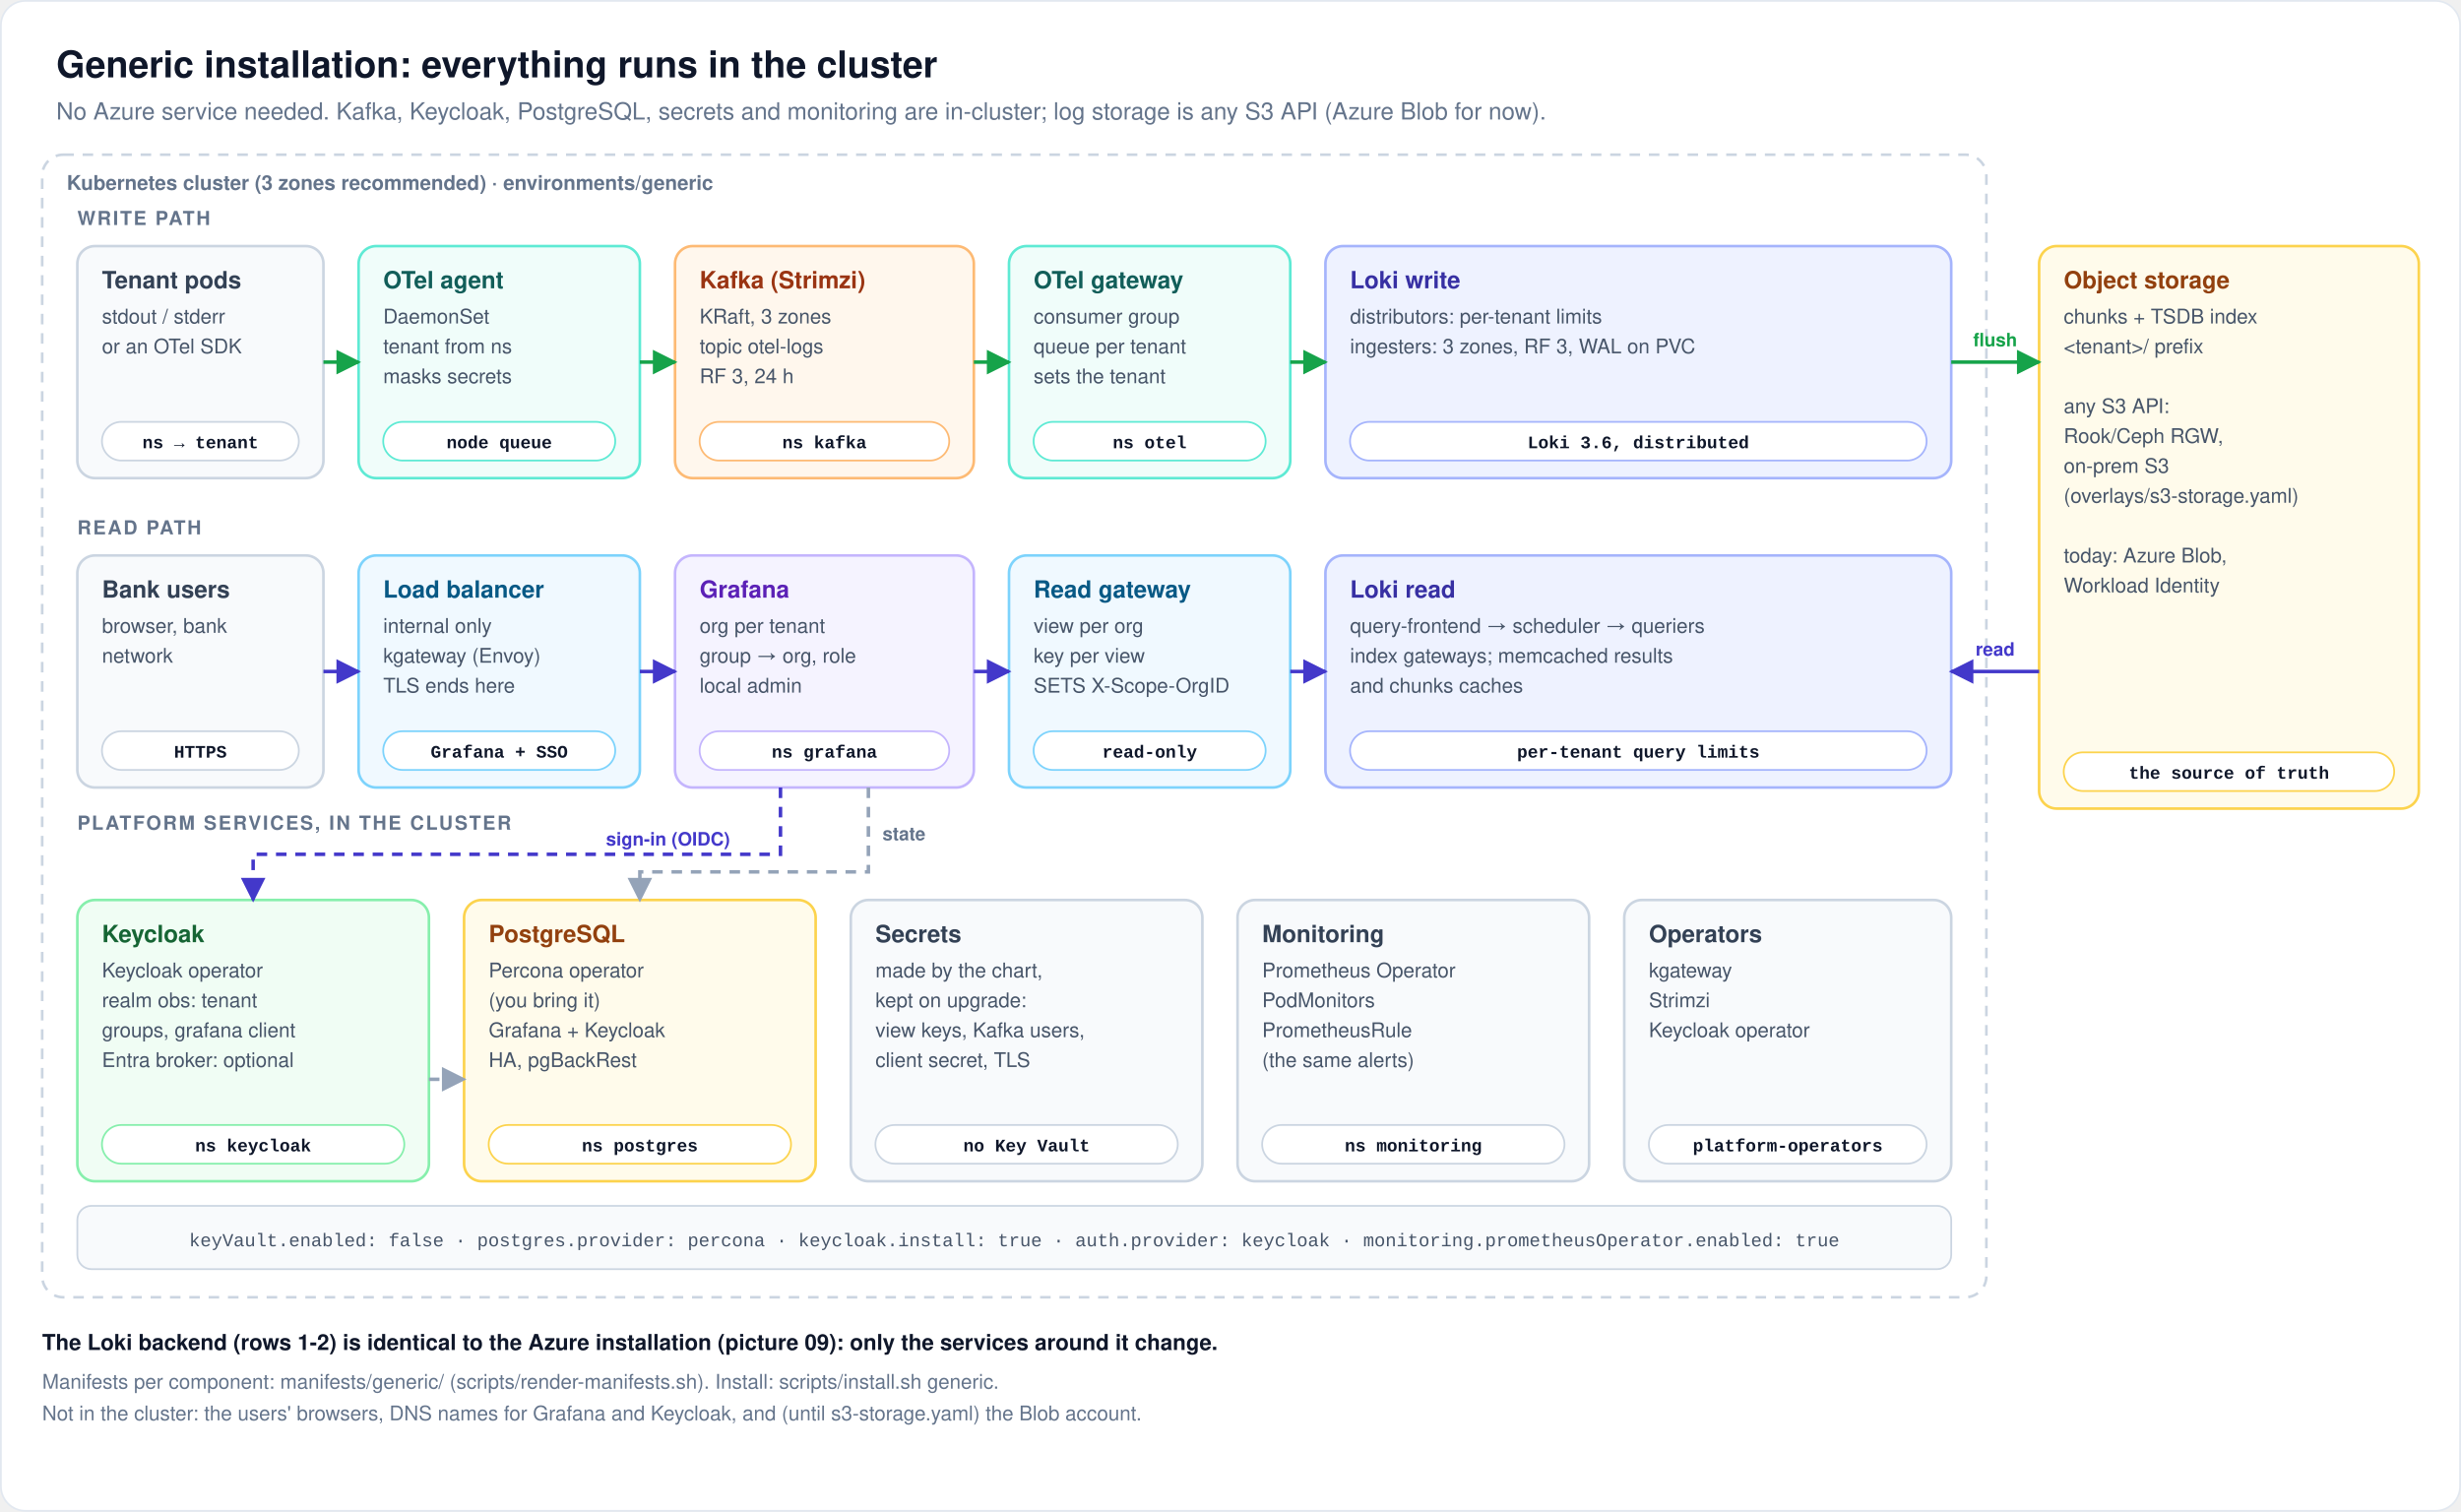
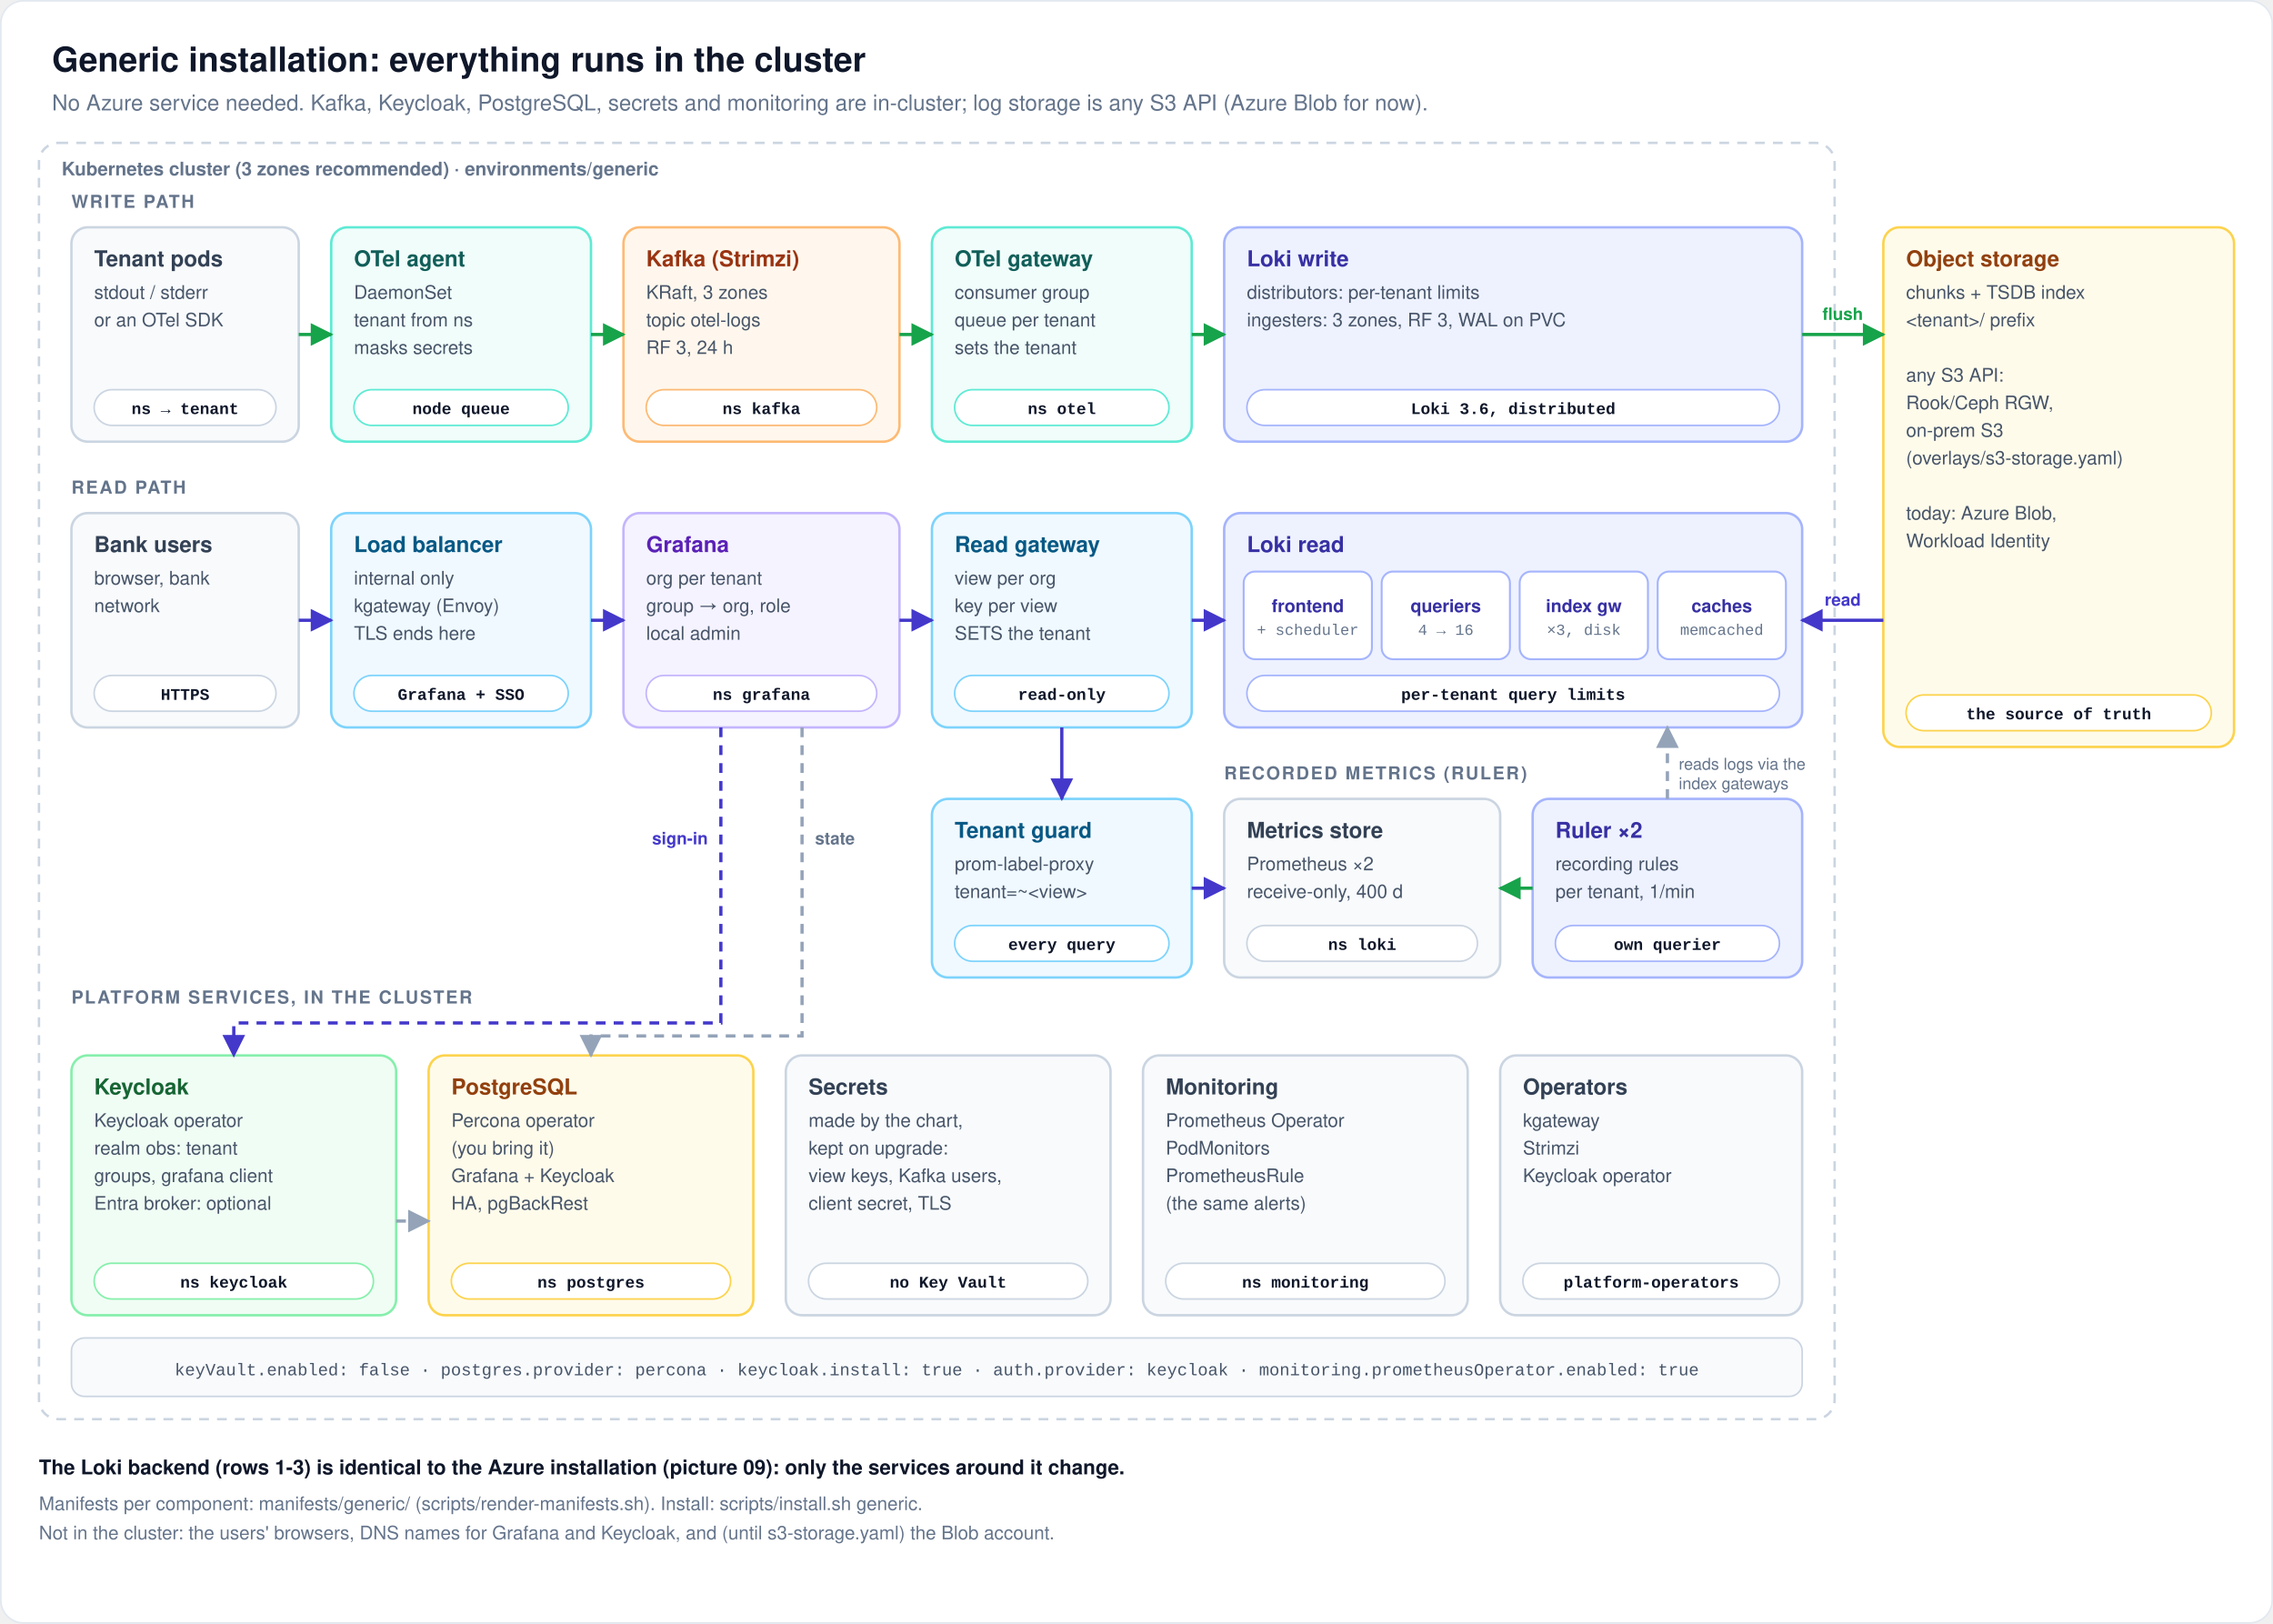
- <svg xmlns="http://www.w3.org/2000/svg" width="1400" height="860" viewBox="0 0 1400 860" role="img" aria-labelledby="t">
+ <svg xmlns="http://www.w3.org/2000/svg" width="1400" height="1000" viewBox="0 0 1400 1000" role="img" aria-labelledby="t">
  <defs>
    <marker id="ah16A34A" viewBox="0 0 10 10" refX="9" refY="5" markerWidth="7" markerHeight="7" orient="auto-start-reverse">
      <path d="M0,0 L10,5 L0,10 z" fill="#16A34A" />
    </marker>
    <marker id="ah4338CA" viewBox="0 0 10 10" refX="9" refY="5" markerWidth="7" markerHeight="7" orient="auto-start-reverse">
      <path d="M0,0 L10,5 L0,10 z" fill="#4338CA" />
    </marker>
    <marker id="ah94A3B8" viewBox="0 0 10 10" refX="9" refY="5" markerWidth="7" markerHeight="7" orient="auto-start-reverse">
      <path d="M0,0 L10,5 L0,10 z" fill="#94A3B8" />
    </marker>
  </defs>
-   <rect x="0.5" y="0.5" width="1399" height="859" rx="14" fill="#FFFFFF" stroke="#E2E8F0" />
+   <rect x="0.5" y="0.5" width="1399" height="999" rx="14" fill="#FFFFFF" stroke="#E2E8F0" />
  <text x="32" y="44" font-family="'Segoe UI', 'Helvetica Neue', Helvetica, Arial, sans-serif" font-size="21" font-weight="700" fill="#0F172A" text-anchor="start">Generic installation: everything runs in the cluster</text>
  <text x="32" y="68" font-family="'Segoe UI', 'Helvetica Neue', Helvetica, Arial, sans-serif" font-size="13.5" font-weight="400" fill="#64748B" text-anchor="start">No Azure service needed. Kafka, Keycloak, PostgreSQL, secrets and monitoring are in-cluster; log storage is any S3 API (Azure Blob for now).</text>
-   <rect x="24" y="88" width="1106" height="650" rx="12" fill="none" stroke="#CBD5E1" stroke-width="1.5" stroke-dasharray="6 5" />
+   <rect x="24" y="88" width="1106" height="786" rx="12" fill="none" stroke="#CBD5E1" stroke-width="1.5" stroke-dasharray="6 5" />
  <text x="38" y="108" font-family="'Segoe UI', 'Helvetica Neue', Helvetica, Arial, sans-serif" font-size="11.5" font-weight="700" fill="#64748B" text-anchor="start">Kubernetes cluster (3 zones recommended)  ·  environments/generic</text>
  <text x="44" y="128" font-family="'Segoe UI', 'Helvetica Neue', Helvetica, Arial, sans-serif" font-size="11" font-weight="700" fill="#64748B" text-anchor="start" letter-spacing="1">WRITE PATH</text>
  <rect x="44" y="140" width="140" height="132" rx="10" fill="#F8FAFC" stroke="#CBD5E1" stroke-width="1.5" />
  <text x="58" y="164" font-family="'Segoe UI', 'Helvetica Neue', Helvetica, Arial, sans-serif" font-size="13.5" font-weight="700" fill="#334155" text-anchor="start">Tenant pods</text>
  <text x="58" y="184" font-family="'Segoe UI', 'Helvetica Neue', Helvetica, Arial, sans-serif" font-size="11.5" font-weight="400" fill="#475569" text-anchor="start">stdout / stderr</text>
  <text x="58" y="201" font-family="'Segoe UI', 'Helvetica Neue', Helvetica, Arial, sans-serif" font-size="11.5" font-weight="400" fill="#475569" text-anchor="start">or an OTel SDK</text>
  <rect x="58" y="240" width="112" height="22" rx="11" fill="#FFFFFF" stroke="#CBD5E1" stroke-width="1" />
  <text x="114.0" y="255" font-family="Consolas, 'SFMono-Regular', 'Liberation Mono', Menlo, monospace" font-size="10" font-weight="600" fill="#0F172A" text-anchor="middle">ns → tenant</text>
  <rect x="204" y="140" width="160" height="132" rx="10" fill="#F0FDFA" stroke="#5EEAD4" stroke-width="1.5" />
  <text x="218" y="164" font-family="'Segoe UI', 'Helvetica Neue', Helvetica, Arial, sans-serif" font-size="13.5" font-weight="700" fill="#115E59" text-anchor="start">OTel agent</text>
  <text x="218" y="184" font-family="'Segoe UI', 'Helvetica Neue', Helvetica, Arial, sans-serif" font-size="11.5" font-weight="400" fill="#475569" text-anchor="start">DaemonSet</text>
  <text x="218" y="201" font-family="'Segoe UI', 'Helvetica Neue', Helvetica, Arial, sans-serif" font-size="11.5" font-weight="400" fill="#475569" text-anchor="start">tenant from ns</text>
  <text x="218" y="218" font-family="'Segoe UI', 'Helvetica Neue', Helvetica, Arial, sans-serif" font-size="11.5" font-weight="400" fill="#475569" text-anchor="start">masks secrets</text>
  <rect x="218" y="240" width="132" height="22" rx="11" fill="#FFFFFF" stroke="#5EEAD4" stroke-width="1" />
  <text x="284.0" y="255" font-family="Consolas, 'SFMono-Regular', 'Liberation Mono', Menlo, monospace" font-size="10" font-weight="600" fill="#0F172A" text-anchor="middle">node queue</text>
  <rect x="384" y="140" width="170" height="132" rx="10" fill="#FFF7ED" stroke="#FDBA74" stroke-width="1.5" />
  <text x="398" y="164" font-family="'Segoe UI', 'Helvetica Neue', Helvetica, Arial, sans-serif" font-size="13.5" font-weight="700" fill="#9A3412" text-anchor="start">Kafka (Strimzi)</text>
  <text x="398" y="184" font-family="'Segoe UI', 'Helvetica Neue', Helvetica, Arial, sans-serif" font-size="11.5" font-weight="400" fill="#475569" text-anchor="start">KRaft, 3 zones</text>
  <text x="398" y="201" font-family="'Segoe UI', 'Helvetica Neue', Helvetica, Arial, sans-serif" font-size="11.5" font-weight="400" fill="#475569" text-anchor="start">topic otel-logs</text>
  <text x="398" y="218" font-family="'Segoe UI', 'Helvetica Neue', Helvetica, Arial, sans-serif" font-size="11.5" font-weight="400" fill="#475569" text-anchor="start">RF 3, 24 h</text>
  <rect x="398" y="240" width="142" height="22" rx="11" fill="#FFFFFF" stroke="#FDBA74" stroke-width="1" />
  <text x="469.0" y="255" font-family="Consolas, 'SFMono-Regular', 'Liberation Mono', Menlo, monospace" font-size="10" font-weight="600" fill="#0F172A" text-anchor="middle">ns kafka</text>
  <rect x="574" y="140" width="160" height="132" rx="10" fill="#F0FDFA" stroke="#5EEAD4" stroke-width="1.5" />
  <text x="588" y="164" font-family="'Segoe UI', 'Helvetica Neue', Helvetica, Arial, sans-serif" font-size="13.5" font-weight="700" fill="#115E59" text-anchor="start">OTel gateway</text>
  <text x="588" y="184" font-family="'Segoe UI', 'Helvetica Neue', Helvetica, Arial, sans-serif" font-size="11.5" font-weight="400" fill="#475569" text-anchor="start">consumer group</text>
  <text x="588" y="201" font-family="'Segoe UI', 'Helvetica Neue', Helvetica, Arial, sans-serif" font-size="11.5" font-weight="400" fill="#475569" text-anchor="start">queue per tenant</text>
  <text x="588" y="218" font-family="'Segoe UI', 'Helvetica Neue', Helvetica, Arial, sans-serif" font-size="11.5" font-weight="400" fill="#475569" text-anchor="start">sets the tenant</text>
  <rect x="588" y="240" width="132" height="22" rx="11" fill="#FFFFFF" stroke="#5EEAD4" stroke-width="1" />
  <text x="654.0" y="255" font-family="Consolas, 'SFMono-Regular', 'Liberation Mono', Menlo, monospace" font-size="10" font-weight="600" fill="#0F172A" text-anchor="middle">ns otel</text>
  <rect x="754" y="140" width="356" height="132" rx="10" fill="#EEF2FF" stroke="#A5B4FC" stroke-width="1.5" />
  <text x="768" y="164" font-family="'Segoe UI', 'Helvetica Neue', Helvetica, Arial, sans-serif" font-size="13.5" font-weight="700" fill="#3730A3" text-anchor="start">Loki write</text>
  <text x="768" y="184" font-family="'Segoe UI', 'Helvetica Neue', Helvetica, Arial, sans-serif" font-size="11.5" font-weight="400" fill="#475569" text-anchor="start">distributors: per-tenant limits</text>
  <text x="768" y="201" font-family="'Segoe UI', 'Helvetica Neue', Helvetica, Arial, sans-serif" font-size="11.5" font-weight="400" fill="#475569" text-anchor="start">ingesters: 3 zones, RF 3, WAL on PVC</text>
  <rect x="768" y="240" width="328" height="22" rx="11" fill="#FFFFFF" stroke="#A5B4FC" stroke-width="1" />
  <text x="932.0" y="255" font-family="Consolas, 'SFMono-Regular', 'Liberation Mono', Menlo, monospace" font-size="10" font-weight="600" fill="#0F172A" text-anchor="middle">Loki 3.6, distributed</text>
  <path d="M184,206 L204,206" fill="none" stroke="#16A34A" stroke-width="2" marker-end="url(#ah16A34A)" />
  <path d="M364,206 L384,206" fill="none" stroke="#16A34A" stroke-width="2" marker-end="url(#ah16A34A)" />
  <path d="M554,206 L574,206" fill="none" stroke="#16A34A" stroke-width="2" marker-end="url(#ah16A34A)" />
  <path d="M734,206 L754,206" fill="none" stroke="#16A34A" stroke-width="2" marker-end="url(#ah16A34A)" />
  <text x="44" y="304" font-family="'Segoe UI', 'Helvetica Neue', Helvetica, Arial, sans-serif" font-size="11" font-weight="700" fill="#64748B" text-anchor="start" letter-spacing="1">READ PATH</text>
  <rect x="44" y="316" width="140" height="132" rx="10" fill="#F8FAFC" stroke="#CBD5E1" stroke-width="1.5" />
  <text x="58" y="340" font-family="'Segoe UI', 'Helvetica Neue', Helvetica, Arial, sans-serif" font-size="13.5" font-weight="700" fill="#334155" text-anchor="start">Bank users</text>
  <text x="58" y="360" font-family="'Segoe UI', 'Helvetica Neue', Helvetica, Arial, sans-serif" font-size="11.5" font-weight="400" fill="#475569" text-anchor="start">browser, bank</text>
  <text x="58" y="377" font-family="'Segoe UI', 'Helvetica Neue', Helvetica, Arial, sans-serif" font-size="11.5" font-weight="400" fill="#475569" text-anchor="start">network</text>
  <rect x="58" y="416" width="112" height="22" rx="11" fill="#FFFFFF" stroke="#CBD5E1" stroke-width="1" />
  <text x="114.0" y="431" font-family="Consolas, 'SFMono-Regular', 'Liberation Mono', Menlo, monospace" font-size="10" font-weight="600" fill="#0F172A" text-anchor="middle">HTTPS</text>
  <rect x="204" y="316" width="160" height="132" rx="10" fill="#F0F9FF" stroke="#7DD3FC" stroke-width="1.5" />
  <text x="218" y="340" font-family="'Segoe UI', 'Helvetica Neue', Helvetica, Arial, sans-serif" font-size="13.5" font-weight="700" fill="#075985" text-anchor="start">Load balancer</text>
  <text x="218" y="360" font-family="'Segoe UI', 'Helvetica Neue', Helvetica, Arial, sans-serif" font-size="11.5" font-weight="400" fill="#475569" text-anchor="start">internal only</text>
  <text x="218" y="377" font-family="'Segoe UI', 'Helvetica Neue', Helvetica, Arial, sans-serif" font-size="11.5" font-weight="400" fill="#475569" text-anchor="start">kgateway (Envoy)</text>
  <text x="218" y="394" font-family="'Segoe UI', 'Helvetica Neue', Helvetica, Arial, sans-serif" font-size="11.5" font-weight="400" fill="#475569" text-anchor="start">TLS ends here</text>
  <rect x="218" y="416" width="132" height="22" rx="11" fill="#FFFFFF" stroke="#7DD3FC" stroke-width="1" />
  <text x="284.0" y="431" font-family="Consolas, 'SFMono-Regular', 'Liberation Mono', Menlo, monospace" font-size="10" font-weight="600" fill="#0F172A" text-anchor="middle">Grafana + SSO</text>
  <rect x="384" y="316" width="170" height="132" rx="10" fill="#F5F3FF" stroke="#C4B5FD" stroke-width="1.5" />
  <text x="398" y="340" font-family="'Segoe UI', 'Helvetica Neue', Helvetica, Arial, sans-serif" font-size="13.5" font-weight="700" fill="#5B21B6" text-anchor="start">Grafana</text>
  <text x="398" y="360" font-family="'Segoe UI', 'Helvetica Neue', Helvetica, Arial, sans-serif" font-size="11.5" font-weight="400" fill="#475569" text-anchor="start">org per tenant</text>
  <text x="398" y="377" font-family="'Segoe UI', 'Helvetica Neue', Helvetica, Arial, sans-serif" font-size="11.5" font-weight="400" fill="#475569" text-anchor="start">group → org, role</text>
  <text x="398" y="394" font-family="'Segoe UI', 'Helvetica Neue', Helvetica, Arial, sans-serif" font-size="11.5" font-weight="400" fill="#475569" text-anchor="start">local admin</text>
  <rect x="398" y="416" width="142" height="22" rx="11" fill="#FFFFFF" stroke="#C4B5FD" stroke-width="1" />
  <text x="469.0" y="431" font-family="Consolas, 'SFMono-Regular', 'Liberation Mono', Menlo, monospace" font-size="10" font-weight="600" fill="#0F172A" text-anchor="middle">ns grafana</text>
  <rect x="574" y="316" width="160" height="132" rx="10" fill="#F0F9FF" stroke="#7DD3FC" stroke-width="1.5" />
  <text x="588" y="340" font-family="'Segoe UI', 'Helvetica Neue', Helvetica, Arial, sans-serif" font-size="13.5" font-weight="700" fill="#075985" text-anchor="start">Read gateway</text>
  <text x="588" y="360" font-family="'Segoe UI', 'Helvetica Neue', Helvetica, Arial, sans-serif" font-size="11.5" font-weight="400" fill="#475569" text-anchor="start">view per org</text>
  <text x="588" y="377" font-family="'Segoe UI', 'Helvetica Neue', Helvetica, Arial, sans-serif" font-size="11.5" font-weight="400" fill="#475569" text-anchor="start">key per view</text>
-   <text x="588" y="394" font-family="'Segoe UI', 'Helvetica Neue', Helvetica, Arial, sans-serif" font-size="11.5" font-weight="400" fill="#475569" text-anchor="start">SETS X-Scope-OrgID</text>
+   <text x="588" y="394" font-family="'Segoe UI', 'Helvetica Neue', Helvetica, Arial, sans-serif" font-size="11.5" font-weight="400" fill="#475569" text-anchor="start">SETS the tenant</text>
  <rect x="588" y="416" width="132" height="22" rx="11" fill="#FFFFFF" stroke="#7DD3FC" stroke-width="1" />
  <text x="654.0" y="431" font-family="Consolas, 'SFMono-Regular', 'Liberation Mono', Menlo, monospace" font-size="10" font-weight="600" fill="#0F172A" text-anchor="middle">read-only</text>
  <rect x="754" y="316" width="356" height="132" rx="10" fill="#EEF2FF" stroke="#A5B4FC" stroke-width="1.5" />
  <text x="768" y="340" font-family="'Segoe UI', 'Helvetica Neue', Helvetica, Arial, sans-serif" font-size="13.5" font-weight="700" fill="#3730A3" text-anchor="start">Loki read</text>
-   <text x="768" y="360" font-family="'Segoe UI', 'Helvetica Neue', Helvetica, Arial, sans-serif" font-size="11.5" font-weight="400" fill="#475569" text-anchor="start">query-frontend → scheduler → queriers</text>
-   <text x="768" y="377" font-family="'Segoe UI', 'Helvetica Neue', Helvetica, Arial, sans-serif" font-size="11.5" font-weight="400" fill="#475569" text-anchor="start">index gateways; memcached results</text>
-   <text x="768" y="394" font-family="'Segoe UI', 'Helvetica Neue', Helvetica, Arial, sans-serif" font-size="11.5" font-weight="400" fill="#475569" text-anchor="start">and chunks caches</text>
  <rect x="768" y="416" width="328" height="22" rx="11" fill="#FFFFFF" stroke="#A5B4FC" stroke-width="1" />
  <text x="932.0" y="431" font-family="Consolas, 'SFMono-Regular', 'Liberation Mono', Menlo, monospace" font-size="10" font-weight="600" fill="#0F172A" text-anchor="middle">per-tenant query limits</text>
+   <rect x="766" y="352" width="79" height="54" rx="7" fill="#FFFFFF" stroke="#A5B4FC" stroke-width="1.2" />
+   <text x="805.5" y="377.0" font-family="'Segoe UI', 'Helvetica Neue', Helvetica, Arial, sans-serif" font-size="11" font-weight="700" fill="#3730A3" text-anchor="middle">frontend</text>
+   <text x="805.5" y="391.0" font-family="Consolas, 'SFMono-Regular', 'Liberation Mono', Menlo, monospace" font-size="9.5" font-weight="400" fill="#64748B" text-anchor="middle">+ scheduler</text>
+   <rect x="851" y="352" width="79" height="54" rx="7" fill="#FFFFFF" stroke="#A5B4FC" stroke-width="1.2" />
+   <text x="890.5" y="377.0" font-family="'Segoe UI', 'Helvetica Neue', Helvetica, Arial, sans-serif" font-size="11" font-weight="700" fill="#3730A3" text-anchor="middle">queriers</text>
+   <text x="890.5" y="391.0" font-family="Consolas, 'SFMono-Regular', 'Liberation Mono', Menlo, monospace" font-size="9.5" font-weight="400" fill="#64748B" text-anchor="middle">4 → 16</text>
+   <rect x="936" y="352" width="79" height="54" rx="7" fill="#FFFFFF" stroke="#A5B4FC" stroke-width="1.2" />
+   <text x="975.5" y="377.0" font-family="'Segoe UI', 'Helvetica Neue', Helvetica, Arial, sans-serif" font-size="11" font-weight="700" fill="#3730A3" text-anchor="middle">index gw</text>
+   <text x="975.5" y="391.0" font-family="Consolas, 'SFMono-Regular', 'Liberation Mono', Menlo, monospace" font-size="9.5" font-weight="400" fill="#64748B" text-anchor="middle">×3, disk</text>
+   <rect x="1021" y="352" width="79" height="54" rx="7" fill="#FFFFFF" stroke="#A5B4FC" stroke-width="1.2" />
+   <text x="1060.5" y="377.0" font-family="'Segoe UI', 'Helvetica Neue', Helvetica, Arial, sans-serif" font-size="11" font-weight="700" fill="#3730A3" text-anchor="middle">caches</text>
+   <text x="1060.5" y="391.0" font-family="Consolas, 'SFMono-Regular', 'Liberation Mono', Menlo, monospace" font-size="9.5" font-weight="400" fill="#64748B" text-anchor="middle">memcached</text>
  <path d="M184,382 L204,382" fill="none" stroke="#4338CA" stroke-width="2" marker-end="url(#ah4338CA)" />
  <path d="M364,382 L384,382" fill="none" stroke="#4338CA" stroke-width="2" marker-end="url(#ah4338CA)" />
  <path d="M554,382 L574,382" fill="none" stroke="#4338CA" stroke-width="2" marker-end="url(#ah4338CA)" />
  <path d="M734,382 L754,382" fill="none" stroke="#4338CA" stroke-width="2" marker-end="url(#ah4338CA)" />
+   <text x="754" y="480" font-family="'Segoe UI', 'Helvetica Neue', Helvetica, Arial, sans-serif" font-size="11" font-weight="700" fill="#64748B" text-anchor="start" letter-spacing="1">RECORDED METRICS (RULER)</text>
+   <rect x="574" y="492" width="160" height="110" rx="10" fill="#F0F9FF" stroke="#7DD3FC" stroke-width="1.5" />
+   <text x="588" y="516" font-family="'Segoe UI', 'Helvetica Neue', Helvetica, Arial, sans-serif" font-size="13.5" font-weight="700" fill="#075985" text-anchor="start">Tenant guard</text>
+   <text x="588" y="536" font-family="'Segoe UI', 'Helvetica Neue', Helvetica, Arial, sans-serif" font-size="11.5" font-weight="400" fill="#475569" text-anchor="start">prom-label-proxy</text>
+   <text x="588" y="553" font-family="'Segoe UI', 'Helvetica Neue', Helvetica, Arial, sans-serif" font-size="11.5" font-weight="400" fill="#475569" text-anchor="start">tenant=~&lt;view&gt;</text>
+   <rect x="588" y="570" width="132" height="22" rx="11" fill="#FFFFFF" stroke="#7DD3FC" stroke-width="1" />
+   <text x="654.0" y="585" font-family="Consolas, 'SFMono-Regular', 'Liberation Mono', Menlo, monospace" font-size="10" font-weight="600" fill="#0F172A" text-anchor="middle">every query</text>
+   <rect x="754" y="492" width="170" height="110" rx="10" fill="#F8FAFC" stroke="#CBD5E1" stroke-width="1.5" />
+   <text x="768" y="516" font-family="'Segoe UI', 'Helvetica Neue', Helvetica, Arial, sans-serif" font-size="13.5" font-weight="700" fill="#334155" text-anchor="start">Metrics store</text>
+   <text x="768" y="536" font-family="'Segoe UI', 'Helvetica Neue', Helvetica, Arial, sans-serif" font-size="11.5" font-weight="400" fill="#475569" text-anchor="start">Prometheus ×2</text>
+   <text x="768" y="553" font-family="'Segoe UI', 'Helvetica Neue', Helvetica, Arial, sans-serif" font-size="11.5" font-weight="400" fill="#475569" text-anchor="start">receive-only, 400 d</text>
+   <rect x="768" y="570" width="142" height="22" rx="11" fill="#FFFFFF" stroke="#CBD5E1" stroke-width="1" />
+   <text x="839.0" y="585" font-family="Consolas, 'SFMono-Regular', 'Liberation Mono', Menlo, monospace" font-size="10" font-weight="600" fill="#0F172A" text-anchor="middle">ns loki</text>
+   <rect x="944" y="492" width="166" height="110" rx="10" fill="#EEF2FF" stroke="#A5B4FC" stroke-width="1.5" />
+   <text x="958" y="516" font-family="'Segoe UI', 'Helvetica Neue', Helvetica, Arial, sans-serif" font-size="13.5" font-weight="700" fill="#3730A3" text-anchor="start">Ruler ×2</text>
+   <text x="958" y="536" font-family="'Segoe UI', 'Helvetica Neue', Helvetica, Arial, sans-serif" font-size="11.5" font-weight="400" fill="#475569" text-anchor="start">recording rules</text>
+   <text x="958" y="553" font-family="'Segoe UI', 'Helvetica Neue', Helvetica, Arial, sans-serif" font-size="11.5" font-weight="400" fill="#475569" text-anchor="start">per tenant, 1/min</text>
+   <rect x="958" y="570" width="138" height="22" rx="11" fill="#FFFFFF" stroke="#A5B4FC" stroke-width="1" />
+   <text x="1027.0" y="585" font-family="Consolas, 'SFMono-Regular', 'Liberation Mono', Menlo, monospace" font-size="10" font-weight="600" fill="#0F172A" text-anchor="middle">own querier</text>
+   <path d="M654,448 L654,492" fill="none" stroke="#4338CA" stroke-width="2" marker-end="url(#ah4338CA)" />
+   <path d="M734,547 L754,547" fill="none" stroke="#4338CA" stroke-width="2" marker-end="url(#ah4338CA)" />
+   <path d="M944,547 L924,547" fill="none" stroke="#16A34A" stroke-width="2" marker-end="url(#ah16A34A)" />
+   <path d="M1027,492 L1027,448" fill="none" stroke="#94A3B8" stroke-width="2" stroke-dasharray="6 5" marker-end="url(#ah94A3B8)" />
+   <text x="1034" y="474" font-family="'Segoe UI', 'Helvetica Neue', Helvetica, Arial, sans-serif" font-size="10" font-weight="400" fill="#64748B" text-anchor="start">reads logs via the</text>
+   <text x="1034" y="486" font-family="'Segoe UI', 'Helvetica Neue', Helvetica, Arial, sans-serif" font-size="10" font-weight="400" fill="#64748B" text-anchor="start">index gateways</text>
  <rect x="1160" y="140" width="216" height="320" rx="10" fill="#FFFBEB" stroke="#FCD34D" stroke-width="1.5" />
  <text x="1174" y="164" font-family="'Segoe UI', 'Helvetica Neue', Helvetica, Arial, sans-serif" font-size="13.5" font-weight="700" fill="#92400E" text-anchor="start">Object storage</text>
  <text x="1174" y="184" font-family="'Segoe UI', 'Helvetica Neue', Helvetica, Arial, sans-serif" font-size="11.5" font-weight="400" fill="#475569" text-anchor="start">chunks + TSDB index</text>
  <text x="1174" y="201" font-family="'Segoe UI', 'Helvetica Neue', Helvetica, Arial, sans-serif" font-size="11.5" font-weight="400" fill="#475569" text-anchor="start">&lt;tenant&gt;/ prefix</text>
  <text x="1174" y="218" font-family="'Segoe UI', 'Helvetica Neue', Helvetica, Arial, sans-serif" font-size="11.5" font-weight="400" fill="#475569" text-anchor="start" />
  <text x="1174" y="235" font-family="'Segoe UI', 'Helvetica Neue', Helvetica, Arial, sans-serif" font-size="11.5" font-weight="400" fill="#475569" text-anchor="start">any S3 API:</text>
  <text x="1174" y="252" font-family="'Segoe UI', 'Helvetica Neue', Helvetica, Arial, sans-serif" font-size="11.5" font-weight="400" fill="#475569" text-anchor="start">Rook/Ceph RGW,</text>
  <text x="1174" y="269" font-family="'Segoe UI', 'Helvetica Neue', Helvetica, Arial, sans-serif" font-size="11.5" font-weight="400" fill="#475569" text-anchor="start">on-prem S3</text>
  <text x="1174" y="286" font-family="'Segoe UI', 'Helvetica Neue', Helvetica, Arial, sans-serif" font-size="11.5" font-weight="400" fill="#475569" text-anchor="start">(overlays/s3-storage.yaml)</text>
  <text x="1174" y="303" font-family="'Segoe UI', 'Helvetica Neue', Helvetica, Arial, sans-serif" font-size="11.5" font-weight="400" fill="#475569" text-anchor="start" />
  <text x="1174" y="320" font-family="'Segoe UI', 'Helvetica Neue', Helvetica, Arial, sans-serif" font-size="11.5" font-weight="400" fill="#475569" text-anchor="start">today: Azure Blob,</text>
  <text x="1174" y="337" font-family="'Segoe UI', 'Helvetica Neue', Helvetica, Arial, sans-serif" font-size="11.5" font-weight="400" fill="#475569" text-anchor="start">Workload Identity</text>
  <rect x="1174" y="428" width="188" height="22" rx="11" fill="#FFFFFF" stroke="#FCD34D" stroke-width="1" />
  <text x="1268.0" y="443" font-family="Consolas, 'SFMono-Regular', 'Liberation Mono', Menlo, monospace" font-size="10" font-weight="600" fill="#0F172A" text-anchor="middle">the source of truth</text>
  <path d="M1110,206 L1160,206" fill="none" stroke="#16A34A" stroke-width="2" marker-end="url(#ah16A34A)" />
  <text x="1135.0" y="197" font-family="'Segoe UI', 'Helvetica Neue', Helvetica, Arial, sans-serif" font-size="10.5" font-weight="600" fill="#16A34A" text-anchor="middle">flush</text>
  <path d="M1160,382 L1110,382" fill="none" stroke="#4338CA" stroke-width="2" marker-end="url(#ah4338CA)" />
  <text x="1135.0" y="373" font-family="'Segoe UI', 'Helvetica Neue', Helvetica, Arial, sans-serif" font-size="10.5" font-weight="600" fill="#4338CA" text-anchor="middle">read</text>
-   <text x="44" y="472" font-family="'Segoe UI', 'Helvetica Neue', Helvetica, Arial, sans-serif" font-size="11" font-weight="700" fill="#64748B" text-anchor="start" letter-spacing="1">PLATFORM SERVICES, IN THE CLUSTER</text>
-   <rect x="44" y="512" width="200" height="160" rx="10" fill="#F0FDF4" stroke="#86EFAC" stroke-width="1.5" />
-   <text x="58" y="536" font-family="'Segoe UI', 'Helvetica Neue', Helvetica, Arial, sans-serif" font-size="13.5" font-weight="700" fill="#166534" text-anchor="start">Keycloak</text>
-   <text x="58" y="556" font-family="'Segoe UI', 'Helvetica Neue', Helvetica, Arial, sans-serif" font-size="11.5" font-weight="400" fill="#475569" text-anchor="start">Keycloak operator</text>
-   <text x="58" y="573" font-family="'Segoe UI', 'Helvetica Neue', Helvetica, Arial, sans-serif" font-size="11.5" font-weight="400" fill="#475569" text-anchor="start">realm obs: tenant</text>
-   <text x="58" y="590" font-family="'Segoe UI', 'Helvetica Neue', Helvetica, Arial, sans-serif" font-size="11.5" font-weight="400" fill="#475569" text-anchor="start">groups, grafana client</text>
-   <text x="58" y="607" font-family="'Segoe UI', 'Helvetica Neue', Helvetica, Arial, sans-serif" font-size="11.5" font-weight="400" fill="#475569" text-anchor="start">Entra broker: optional</text>
-   <rect x="58" y="640" width="172" height="22" rx="11" fill="#FFFFFF" stroke="#86EFAC" stroke-width="1" />
-   <text x="144.0" y="655" font-family="Consolas, 'SFMono-Regular', 'Liberation Mono', Menlo, monospace" font-size="10" font-weight="600" fill="#0F172A" text-anchor="middle">ns keycloak</text>
-   <rect x="264" y="512" width="200" height="160" rx="10" fill="#FFFBEB" stroke="#FCD34D" stroke-width="1.5" />
-   <text x="278" y="536" font-family="'Segoe UI', 'Helvetica Neue', Helvetica, Arial, sans-serif" font-size="13.5" font-weight="700" fill="#92400E" text-anchor="start">PostgreSQL</text>
-   <text x="278" y="556" font-family="'Segoe UI', 'Helvetica Neue', Helvetica, Arial, sans-serif" font-size="11.5" font-weight="400" fill="#475569" text-anchor="start">Percona operator</text>
-   <text x="278" y="573" font-family="'Segoe UI', 'Helvetica Neue', Helvetica, Arial, sans-serif" font-size="11.5" font-weight="400" fill="#475569" text-anchor="start">(you bring it)</text>
-   <text x="278" y="590" font-family="'Segoe UI', 'Helvetica Neue', Helvetica, Arial, sans-serif" font-size="11.5" font-weight="400" fill="#475569" text-anchor="start">Grafana + Keycloak</text>
-   <text x="278" y="607" font-family="'Segoe UI', 'Helvetica Neue', Helvetica, Arial, sans-serif" font-size="11.5" font-weight="400" fill="#475569" text-anchor="start">HA, pgBackRest</text>
-   <rect x="278" y="640" width="172" height="22" rx="11" fill="#FFFFFF" stroke="#FCD34D" stroke-width="1" />
-   <text x="364.0" y="655" font-family="Consolas, 'SFMono-Regular', 'Liberation Mono', Menlo, monospace" font-size="10" font-weight="600" fill="#0F172A" text-anchor="middle">ns postgres</text>
-   <rect x="484" y="512" width="200" height="160" rx="10" fill="#F8FAFC" stroke="#CBD5E1" stroke-width="1.5" />
-   <text x="498" y="536" font-family="'Segoe UI', 'Helvetica Neue', Helvetica, Arial, sans-serif" font-size="13.5" font-weight="700" fill="#334155" text-anchor="start">Secrets</text>
-   <text x="498" y="556" font-family="'Segoe UI', 'Helvetica Neue', Helvetica, Arial, sans-serif" font-size="11.5" font-weight="400" fill="#475569" text-anchor="start">made by the chart,</text>
-   <text x="498" y="573" font-family="'Segoe UI', 'Helvetica Neue', Helvetica, Arial, sans-serif" font-size="11.5" font-weight="400" fill="#475569" text-anchor="start">kept on upgrade:</text>
-   <text x="498" y="590" font-family="'Segoe UI', 'Helvetica Neue', Helvetica, Arial, sans-serif" font-size="11.5" font-weight="400" fill="#475569" text-anchor="start">view keys, Kafka users,</text>
-   <text x="498" y="607" font-family="'Segoe UI', 'Helvetica Neue', Helvetica, Arial, sans-serif" font-size="11.5" font-weight="400" fill="#475569" text-anchor="start">client secret, TLS</text>
-   <rect x="498" y="640" width="172" height="22" rx="11" fill="#FFFFFF" stroke="#CBD5E1" stroke-width="1" />
-   <text x="584.0" y="655" font-family="Consolas, 'SFMono-Regular', 'Liberation Mono', Menlo, monospace" font-size="10" font-weight="600" fill="#0F172A" text-anchor="middle">no Key Vault</text>
-   <rect x="704" y="512" width="200" height="160" rx="10" fill="#F8FAFC" stroke="#CBD5E1" stroke-width="1.5" />
-   <text x="718" y="536" font-family="'Segoe UI', 'Helvetica Neue', Helvetica, Arial, sans-serif" font-size="13.5" font-weight="700" fill="#334155" text-anchor="start">Monitoring</text>
-   <text x="718" y="556" font-family="'Segoe UI', 'Helvetica Neue', Helvetica, Arial, sans-serif" font-size="11.5" font-weight="400" fill="#475569" text-anchor="start">Prometheus Operator</text>
-   <text x="718" y="573" font-family="'Segoe UI', 'Helvetica Neue', Helvetica, Arial, sans-serif" font-size="11.5" font-weight="400" fill="#475569" text-anchor="start">PodMonitors</text>
-   <text x="718" y="590" font-family="'Segoe UI', 'Helvetica Neue', Helvetica, Arial, sans-serif" font-size="11.5" font-weight="400" fill="#475569" text-anchor="start">PrometheusRule</text>
-   <text x="718" y="607" font-family="'Segoe UI', 'Helvetica Neue', Helvetica, Arial, sans-serif" font-size="11.5" font-weight="400" fill="#475569" text-anchor="start">(the same alerts)</text>
-   <rect x="718" y="640" width="172" height="22" rx="11" fill="#FFFFFF" stroke="#CBD5E1" stroke-width="1" />
-   <text x="804.0" y="655" font-family="Consolas, 'SFMono-Regular', 'Liberation Mono', Menlo, monospace" font-size="10" font-weight="600" fill="#0F172A" text-anchor="middle">ns monitoring</text>
-   <rect x="924" y="512" width="186" height="160" rx="10" fill="#F8FAFC" stroke="#CBD5E1" stroke-width="1.5" />
-   <text x="938" y="536" font-family="'Segoe UI', 'Helvetica Neue', Helvetica, Arial, sans-serif" font-size="13.5" font-weight="700" fill="#334155" text-anchor="start">Operators</text>
-   <text x="938" y="556" font-family="'Segoe UI', 'Helvetica Neue', Helvetica, Arial, sans-serif" font-size="11.5" font-weight="400" fill="#475569" text-anchor="start">kgateway</text>
-   <text x="938" y="573" font-family="'Segoe UI', 'Helvetica Neue', Helvetica, Arial, sans-serif" font-size="11.5" font-weight="400" fill="#475569" text-anchor="start">Strimzi</text>
-   <text x="938" y="590" font-family="'Segoe UI', 'Helvetica Neue', Helvetica, Arial, sans-serif" font-size="11.5" font-weight="400" fill="#475569" text-anchor="start">Keycloak operator</text>
-   <rect x="938" y="640" width="158" height="22" rx="11" fill="#FFFFFF" stroke="#CBD5E1" stroke-width="1" />
-   <text x="1017.0" y="655" font-family="Consolas, 'SFMono-Regular', 'Liberation Mono', Menlo, monospace" font-size="10" font-weight="600" fill="#0F172A" text-anchor="middle">platform-operators</text>
-   <path d="M444,448 L444,486 L144,486 L144,512" fill="none" stroke="#4338CA" stroke-width="2" stroke-dasharray="6 5" marker-end="url(#ah4338CA)" />
-   <text x="380" y="481" font-family="'Segoe UI', 'Helvetica Neue', Helvetica, Arial, sans-serif" font-size="10.5" font-weight="600" fill="#4338CA" text-anchor="middle">sign-in (OIDC)</text>
-   <path d="M494,448 L494,496 L364,496 L364,512" fill="none" stroke="#94A3B8" stroke-width="2" stroke-dasharray="6 5" marker-end="url(#ah94A3B8)" />
-   <text x="502" y="478" font-family="'Segoe UI', 'Helvetica Neue', Helvetica, Arial, sans-serif" font-size="10.5" font-weight="600" fill="#64748B" text-anchor="start">state</text>
-   <path d="M244,614 L264,614" fill="none" stroke="#94A3B8" stroke-width="2" stroke-dasharray="6 5" marker-end="url(#ah94A3B8)" />
-   <rect x="44" y="686" width="1066" height="36" rx="8" fill="#F8FAFC" stroke="#CBD5E1" />
-   <text x="577" y="709" font-family="Consolas, 'SFMono-Regular', 'Liberation Mono', Menlo, monospace" font-size="10.5" font-weight="400" fill="#475569" text-anchor="middle">keyVault.enabled: false · postgres.provider: percona · keycloak.install: true · auth.provider: keycloak · monitoring.prometheusOperator.enabled: true</text>
-   <text x="24" y="768" font-family="'Segoe UI', 'Helvetica Neue', Helvetica, Arial, sans-serif" font-size="12.5" font-weight="600" fill="#0F172A" text-anchor="start">The Loki backend (rows 1-2) is identical to the Azure installation (picture 09): only the services around it change.</text>
-   <text x="24" y="790" font-family="'Segoe UI', 'Helvetica Neue', Helvetica, Arial, sans-serif" font-size="11.5" font-weight="400" fill="#64748B" text-anchor="start">Manifests per component: manifests/generic/ (scripts/render-manifests.sh).  Install: scripts/install.sh generic.</text>
-   <text x="24" y="808" font-family="'Segoe UI', 'Helvetica Neue', Helvetica, Arial, sans-serif" font-size="11.5" font-weight="400" fill="#64748B" text-anchor="start">Not in the cluster: the users' browsers, DNS names for Grafana and Keycloak, and (until s3-storage.yaml) the Blob account.</text>
+   <text x="44" y="618" font-family="'Segoe UI', 'Helvetica Neue', Helvetica, Arial, sans-serif" font-size="11" font-weight="700" fill="#64748B" text-anchor="start" letter-spacing="1">PLATFORM SERVICES, IN THE CLUSTER</text>
+   <rect x="44" y="650" width="200" height="160" rx="10" fill="#F0FDF4" stroke="#86EFAC" stroke-width="1.5" />
+   <text x="58" y="674" font-family="'Segoe UI', 'Helvetica Neue', Helvetica, Arial, sans-serif" font-size="13.5" font-weight="700" fill="#166534" text-anchor="start">Keycloak</text>
+   <text x="58" y="694" font-family="'Segoe UI', 'Helvetica Neue', Helvetica, Arial, sans-serif" font-size="11.5" font-weight="400" fill="#475569" text-anchor="start">Keycloak operator</text>
+   <text x="58" y="711" font-family="'Segoe UI', 'Helvetica Neue', Helvetica, Arial, sans-serif" font-size="11.5" font-weight="400" fill="#475569" text-anchor="start">realm obs: tenant</text>
+   <text x="58" y="728" font-family="'Segoe UI', 'Helvetica Neue', Helvetica, Arial, sans-serif" font-size="11.5" font-weight="400" fill="#475569" text-anchor="start">groups, grafana client</text>
+   <text x="58" y="745" font-family="'Segoe UI', 'Helvetica Neue', Helvetica, Arial, sans-serif" font-size="11.5" font-weight="400" fill="#475569" text-anchor="start">Entra broker: optional</text>
+   <rect x="58" y="778" width="172" height="22" rx="11" fill="#FFFFFF" stroke="#86EFAC" stroke-width="1" />
+   <text x="144.0" y="793" font-family="Consolas, 'SFMono-Regular', 'Liberation Mono', Menlo, monospace" font-size="10" font-weight="600" fill="#0F172A" text-anchor="middle">ns keycloak</text>
+   <rect x="264" y="650" width="200" height="160" rx="10" fill="#FFFBEB" stroke="#FCD34D" stroke-width="1.5" />
+   <text x="278" y="674" font-family="'Segoe UI', 'Helvetica Neue', Helvetica, Arial, sans-serif" font-size="13.5" font-weight="700" fill="#92400E" text-anchor="start">PostgreSQL</text>
+   <text x="278" y="694" font-family="'Segoe UI', 'Helvetica Neue', Helvetica, Arial, sans-serif" font-size="11.5" font-weight="400" fill="#475569" text-anchor="start">Percona operator</text>
+   <text x="278" y="711" font-family="'Segoe UI', 'Helvetica Neue', Helvetica, Arial, sans-serif" font-size="11.5" font-weight="400" fill="#475569" text-anchor="start">(you bring it)</text>
+   <text x="278" y="728" font-family="'Segoe UI', 'Helvetica Neue', Helvetica, Arial, sans-serif" font-size="11.5" font-weight="400" fill="#475569" text-anchor="start">Grafana + Keycloak</text>
+   <text x="278" y="745" font-family="'Segoe UI', 'Helvetica Neue', Helvetica, Arial, sans-serif" font-size="11.5" font-weight="400" fill="#475569" text-anchor="start">HA, pgBackRest</text>
+   <rect x="278" y="778" width="172" height="22" rx="11" fill="#FFFFFF" stroke="#FCD34D" stroke-width="1" />
+   <text x="364.0" y="793" font-family="Consolas, 'SFMono-Regular', 'Liberation Mono', Menlo, monospace" font-size="10" font-weight="600" fill="#0F172A" text-anchor="middle">ns postgres</text>
+   <rect x="484" y="650" width="200" height="160" rx="10" fill="#F8FAFC" stroke="#CBD5E1" stroke-width="1.5" />
+   <text x="498" y="674" font-family="'Segoe UI', 'Helvetica Neue', Helvetica, Arial, sans-serif" font-size="13.5" font-weight="700" fill="#334155" text-anchor="start">Secrets</text>
+   <text x="498" y="694" font-family="'Segoe UI', 'Helvetica Neue', Helvetica, Arial, sans-serif" font-size="11.5" font-weight="400" fill="#475569" text-anchor="start">made by the chart,</text>
+   <text x="498" y="711" font-family="'Segoe UI', 'Helvetica Neue', Helvetica, Arial, sans-serif" font-size="11.5" font-weight="400" fill="#475569" text-anchor="start">kept on upgrade:</text>
+   <text x="498" y="728" font-family="'Segoe UI', 'Helvetica Neue', Helvetica, Arial, sans-serif" font-size="11.5" font-weight="400" fill="#475569" text-anchor="start">view keys, Kafka users,</text>
+   <text x="498" y="745" font-family="'Segoe UI', 'Helvetica Neue', Helvetica, Arial, sans-serif" font-size="11.5" font-weight="400" fill="#475569" text-anchor="start">client secret, TLS</text>
+   <rect x="498" y="778" width="172" height="22" rx="11" fill="#FFFFFF" stroke="#CBD5E1" stroke-width="1" />
+   <text x="584.0" y="793" font-family="Consolas, 'SFMono-Regular', 'Liberation Mono', Menlo, monospace" font-size="10" font-weight="600" fill="#0F172A" text-anchor="middle">no Key Vault</text>
+   <rect x="704" y="650" width="200" height="160" rx="10" fill="#F8FAFC" stroke="#CBD5E1" stroke-width="1.5" />
+   <text x="718" y="674" font-family="'Segoe UI', 'Helvetica Neue', Helvetica, Arial, sans-serif" font-size="13.5" font-weight="700" fill="#334155" text-anchor="start">Monitoring</text>
+   <text x="718" y="694" font-family="'Segoe UI', 'Helvetica Neue', Helvetica, Arial, sans-serif" font-size="11.5" font-weight="400" fill="#475569" text-anchor="start">Prometheus Operator</text>
+   <text x="718" y="711" font-family="'Segoe UI', 'Helvetica Neue', Helvetica, Arial, sans-serif" font-size="11.5" font-weight="400" fill="#475569" text-anchor="start">PodMonitors</text>
+   <text x="718" y="728" font-family="'Segoe UI', 'Helvetica Neue', Helvetica, Arial, sans-serif" font-size="11.5" font-weight="400" fill="#475569" text-anchor="start">PrometheusRule</text>
+   <text x="718" y="745" font-family="'Segoe UI', 'Helvetica Neue', Helvetica, Arial, sans-serif" font-size="11.5" font-weight="400" fill="#475569" text-anchor="start">(the same alerts)</text>
+   <rect x="718" y="778" width="172" height="22" rx="11" fill="#FFFFFF" stroke="#CBD5E1" stroke-width="1" />
+   <text x="804.0" y="793" font-family="Consolas, 'SFMono-Regular', 'Liberation Mono', Menlo, monospace" font-size="10" font-weight="600" fill="#0F172A" text-anchor="middle">ns monitoring</text>
+   <rect x="924" y="650" width="186" height="160" rx="10" fill="#F8FAFC" stroke="#CBD5E1" stroke-width="1.5" />
+   <text x="938" y="674" font-family="'Segoe UI', 'Helvetica Neue', Helvetica, Arial, sans-serif" font-size="13.5" font-weight="700" fill="#334155" text-anchor="start">Operators</text>
+   <text x="938" y="694" font-family="'Segoe UI', 'Helvetica Neue', Helvetica, Arial, sans-serif" font-size="11.5" font-weight="400" fill="#475569" text-anchor="start">kgateway</text>
+   <text x="938" y="711" font-family="'Segoe UI', 'Helvetica Neue', Helvetica, Arial, sans-serif" font-size="11.5" font-weight="400" fill="#475569" text-anchor="start">Strimzi</text>
+   <text x="938" y="728" font-family="'Segoe UI', 'Helvetica Neue', Helvetica, Arial, sans-serif" font-size="11.5" font-weight="400" fill="#475569" text-anchor="start">Keycloak operator</text>
+   <rect x="938" y="778" width="158" height="22" rx="11" fill="#FFFFFF" stroke="#CBD5E1" stroke-width="1" />
+   <text x="1017.0" y="793" font-family="Consolas, 'SFMono-Regular', 'Liberation Mono', Menlo, monospace" font-size="10" font-weight="600" fill="#0F172A" text-anchor="middle">platform-operators</text>
+   <path d="M444,448 L444,630 L144,630 L144,650" fill="none" stroke="#4338CA" stroke-width="2" stroke-dasharray="6 5" marker-end="url(#ah4338CA)" />
+   <text x="436" y="520" font-family="'Segoe UI', 'Helvetica Neue', Helvetica, Arial, sans-serif" font-size="10.5" font-weight="600" fill="#4338CA" text-anchor="end">sign-in</text>
+   <path d="M494,448 L494,638 L364,638 L364,650" fill="none" stroke="#94A3B8" stroke-width="2" stroke-dasharray="6 5" marker-end="url(#ah94A3B8)" />
+   <text x="502" y="520" font-family="'Segoe UI', 'Helvetica Neue', Helvetica, Arial, sans-serif" font-size="10.5" font-weight="600" fill="#64748B" text-anchor="start">state</text>
+   <path d="M244,752 L264,752" fill="none" stroke="#94A3B8" stroke-width="2" stroke-dasharray="6 5" marker-end="url(#ah94A3B8)" />
+   <rect x="44" y="824" width="1066" height="36" rx="8" fill="#F8FAFC" stroke="#CBD5E1" />
+   <text x="577" y="847" font-family="Consolas, 'SFMono-Regular', 'Liberation Mono', Menlo, monospace" font-size="10.5" font-weight="400" fill="#475569" text-anchor="middle">keyVault.enabled: false · postgres.provider: percona · keycloak.install: true · auth.provider: keycloak · monitoring.prometheusOperator.enabled: true</text>
+   <text x="24" y="908" font-family="'Segoe UI', 'Helvetica Neue', Helvetica, Arial, sans-serif" font-size="12.5" font-weight="600" fill="#0F172A" text-anchor="start">The Loki backend (rows 1-3) is identical to the Azure installation (picture 09): only the services around it change.</text>
+   <text x="24" y="930" font-family="'Segoe UI', 'Helvetica Neue', Helvetica, Arial, sans-serif" font-size="11.5" font-weight="400" fill="#64748B" text-anchor="start">Manifests per component: manifests/generic/ (scripts/render-manifests.sh).  Install: scripts/install.sh generic.</text>
+   <text x="24" y="948" font-family="'Segoe UI', 'Helvetica Neue', Helvetica, Arial, sans-serif" font-size="11.5" font-weight="400" fill="#64748B" text-anchor="start">Not in the cluster: the users' browsers, DNS names for Grafana and Keycloak, and (until s3-storage.yaml) the Blob account.</text>
</svg>
